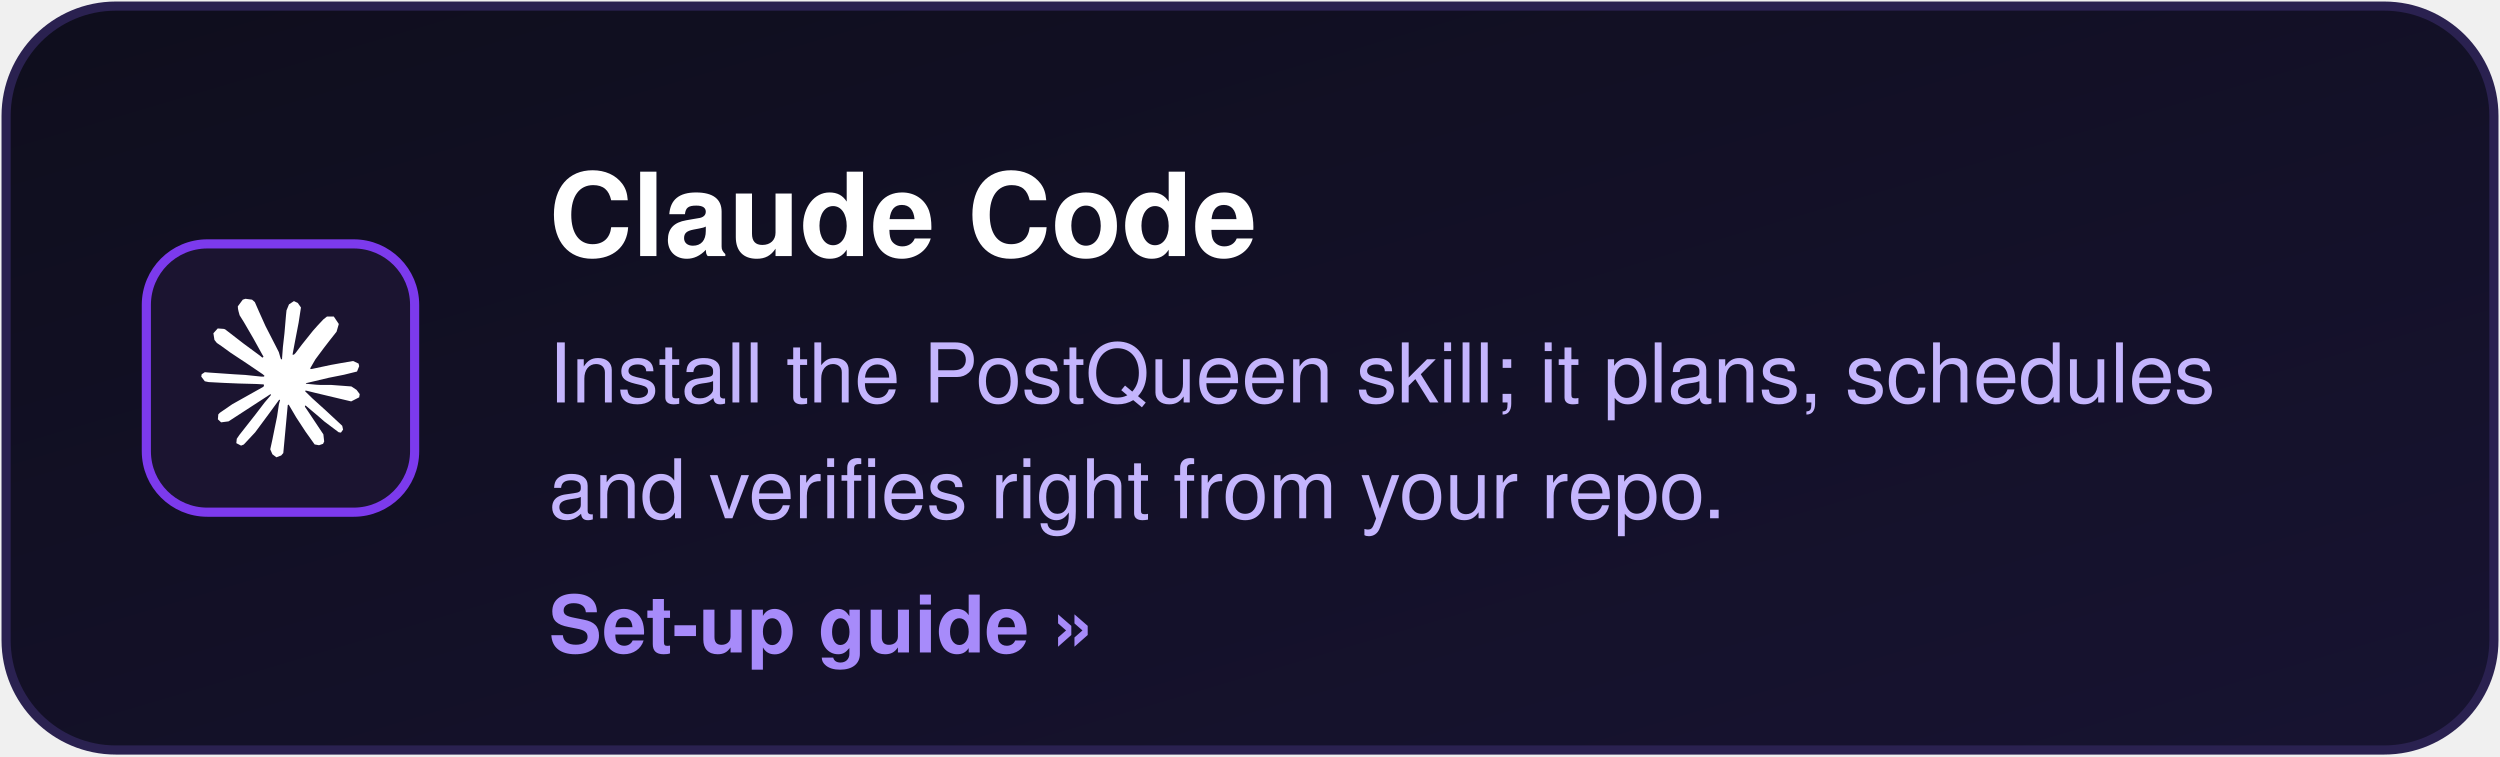
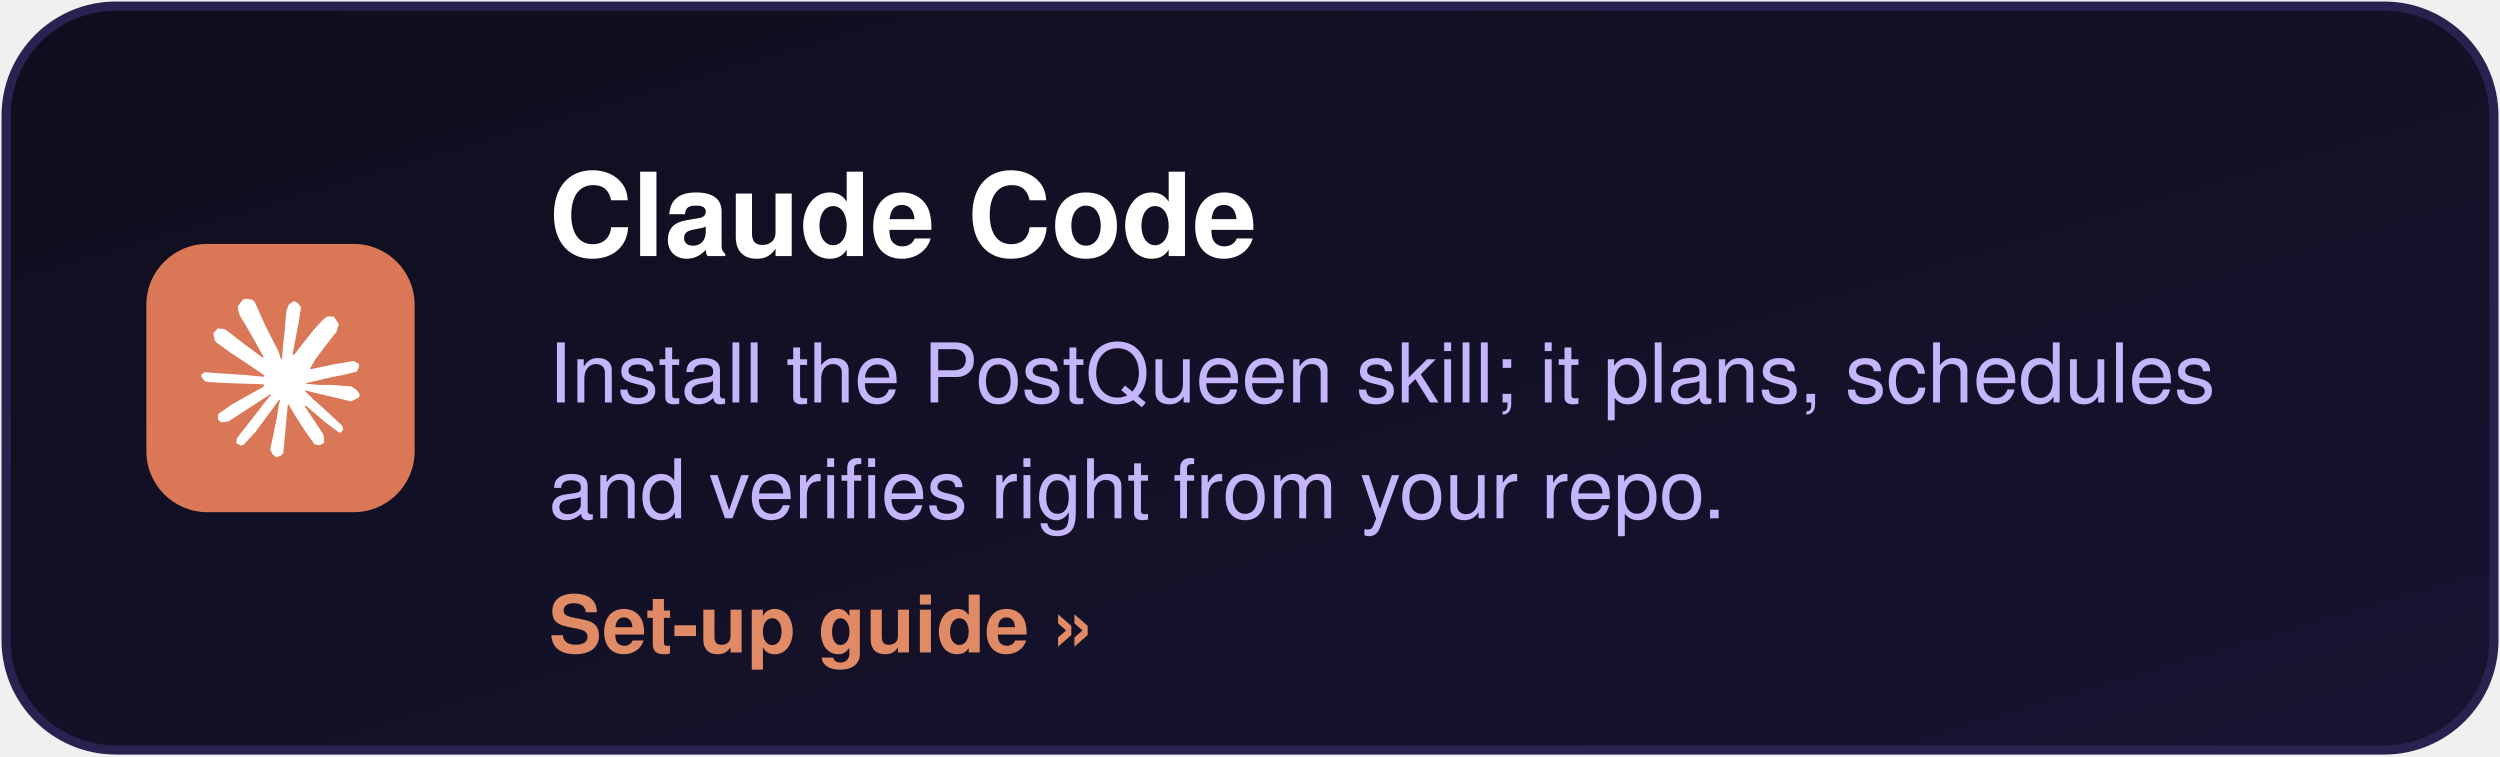
<svg xmlns="http://www.w3.org/2000/svg" width="410" height="124" viewBox="0 0 410 124" role="img" aria-label="Claude Code: Install the PostQueen skill; it plans, schedules and verifies right from your repo.">
  <defs>
    <linearGradient id="bg" x1="0" y1="0" x2="1" y2="1">
      <stop offset="0" stop-color="#0f0e1d" />
      <stop offset="1" stop-color="#171331" />
    </linearGradient>
  </defs>
  <rect x="1" y="1" width="408" height="122" rx="18" fill="url(#bg)" stroke="#2a2150" stroke-width="1.5" />
-   <rect x="24" y="40" width="44" height="44" rx="10" fill="#1b1430" stroke="#7c3aed" stroke-width="1.5" />
+   <rect x="24" y="40" width="44" height="44" rx="10" fill="#d97757" />
  <svg viewBox="0 0 24 24" width="26" height="26" x="33" y="49" fill="#ffffff">
    <path d="m4.714 15.956 4.717-2.647.079-.231-.079-.128h-.231l-.789-.049-2.696-.073-2.337-.097-2.265-.121-.571-.121-.534-.704.055-.352.48-.322.686.061 1.518.103 2.277.158 1.651.097 2.447.255h.389l.055-.158-.134-.097-.103-.097L6.973 9.836l-2.55-1.688-1.336-.971-.723-.492-.364-.461-.158-1.008.656-.723.88.061.225.061.892.686 1.906 1.475 2.489 1.834.364.303.146-.103.018-.073-.164-.273-1.354-2.447-1.445-2.489-.643-1.032-.17-.619c-.061-.255-.103-.467-.103-.729L6.287.134 6.7 0l.996.134.419.364.619 1.415 1.002 2.228 1.554 3.03.455.898.243.832.091.255h.158v-.146l.128-1.706.237-2.095.231-2.696.079-.759.376-.911.747-.492.583.279.48.686-.067.443-.285 1.852-.559 2.902-.364 1.943h.212l.243-.243.984-1.305 1.651-2.064.729-.82.85-.905.546-.431h1.032l.759 1.129-.34 1.166-1.062 1.348-.88 1.141-1.263 1.7-.789 1.36.073.109.188-.018 2.853-.607 1.542-.279 1.84-.316.832.389.091.395-.328.807-1.967.486-2.307.461-3.436.814-.043.03.049.061 1.548.146.662.036h1.621l3.018.225.789.522.474.638-.079.486-1.214.619-1.639-.389-3.825-.911-1.311-.328h-.182v.109l1.093 1.069 2.003 1.809 2.507 2.331.128.577-.322.455-.34-.049-2.204-1.657-.85-.747-1.925-1.621h-.128v.17l.443.65 2.344 3.521.121 1.081-.17.352-.607.212-.668-.121-1.372-1.925L14.38 17.959l-1.141-1.943-.14.079-.674 7.255-.316.37-.729.279-.607-.461-.322-.747.322-1.475.389-1.925.316-1.53.285-1.9.17-.631-.012-.043-.14.018-1.433 1.967-2.18 2.945-1.724 1.846-.413.164-.716-.37.067-.662.401-.589 2.386-3.036 1.439-1.882.929-1.087-.006-.158h-.055l-6.338 4.116-1.129.146-.486-.455.061-.747.231-.243 1.906-1.311Z" />
  </svg>
  <text x="90" y="42" font-family="'Segoe UI',Helvetica,Arial,sans-serif" font-size="19" font-weight="700" fill="#ffffff">Claude Code</text>
  <text x="90" y="66" font-family="'Segoe UI',Helvetica,Arial,sans-serif" font-size="13.5" fill="#c4b5fd">Install the PostQueen skill; it plans, schedules</text>
  <text x="90" y="85" font-family="'Segoe UI',Helvetica,Arial,sans-serif" font-size="13.5" fill="#c4b5fd">and verifies right from your repo.</text>
-   <text x="90" y="107" font-family="'Segoe UI',Helvetica,Arial,sans-serif" font-size="13" font-weight="600" fill="#a78bfa">Set-up guide »</text>
+   <text x="90" y="107" font-family="'Segoe UI',Helvetica,Arial,sans-serif" font-size="13" font-weight="600" fill="#e08b66">Set-up guide »</text>
</svg>
